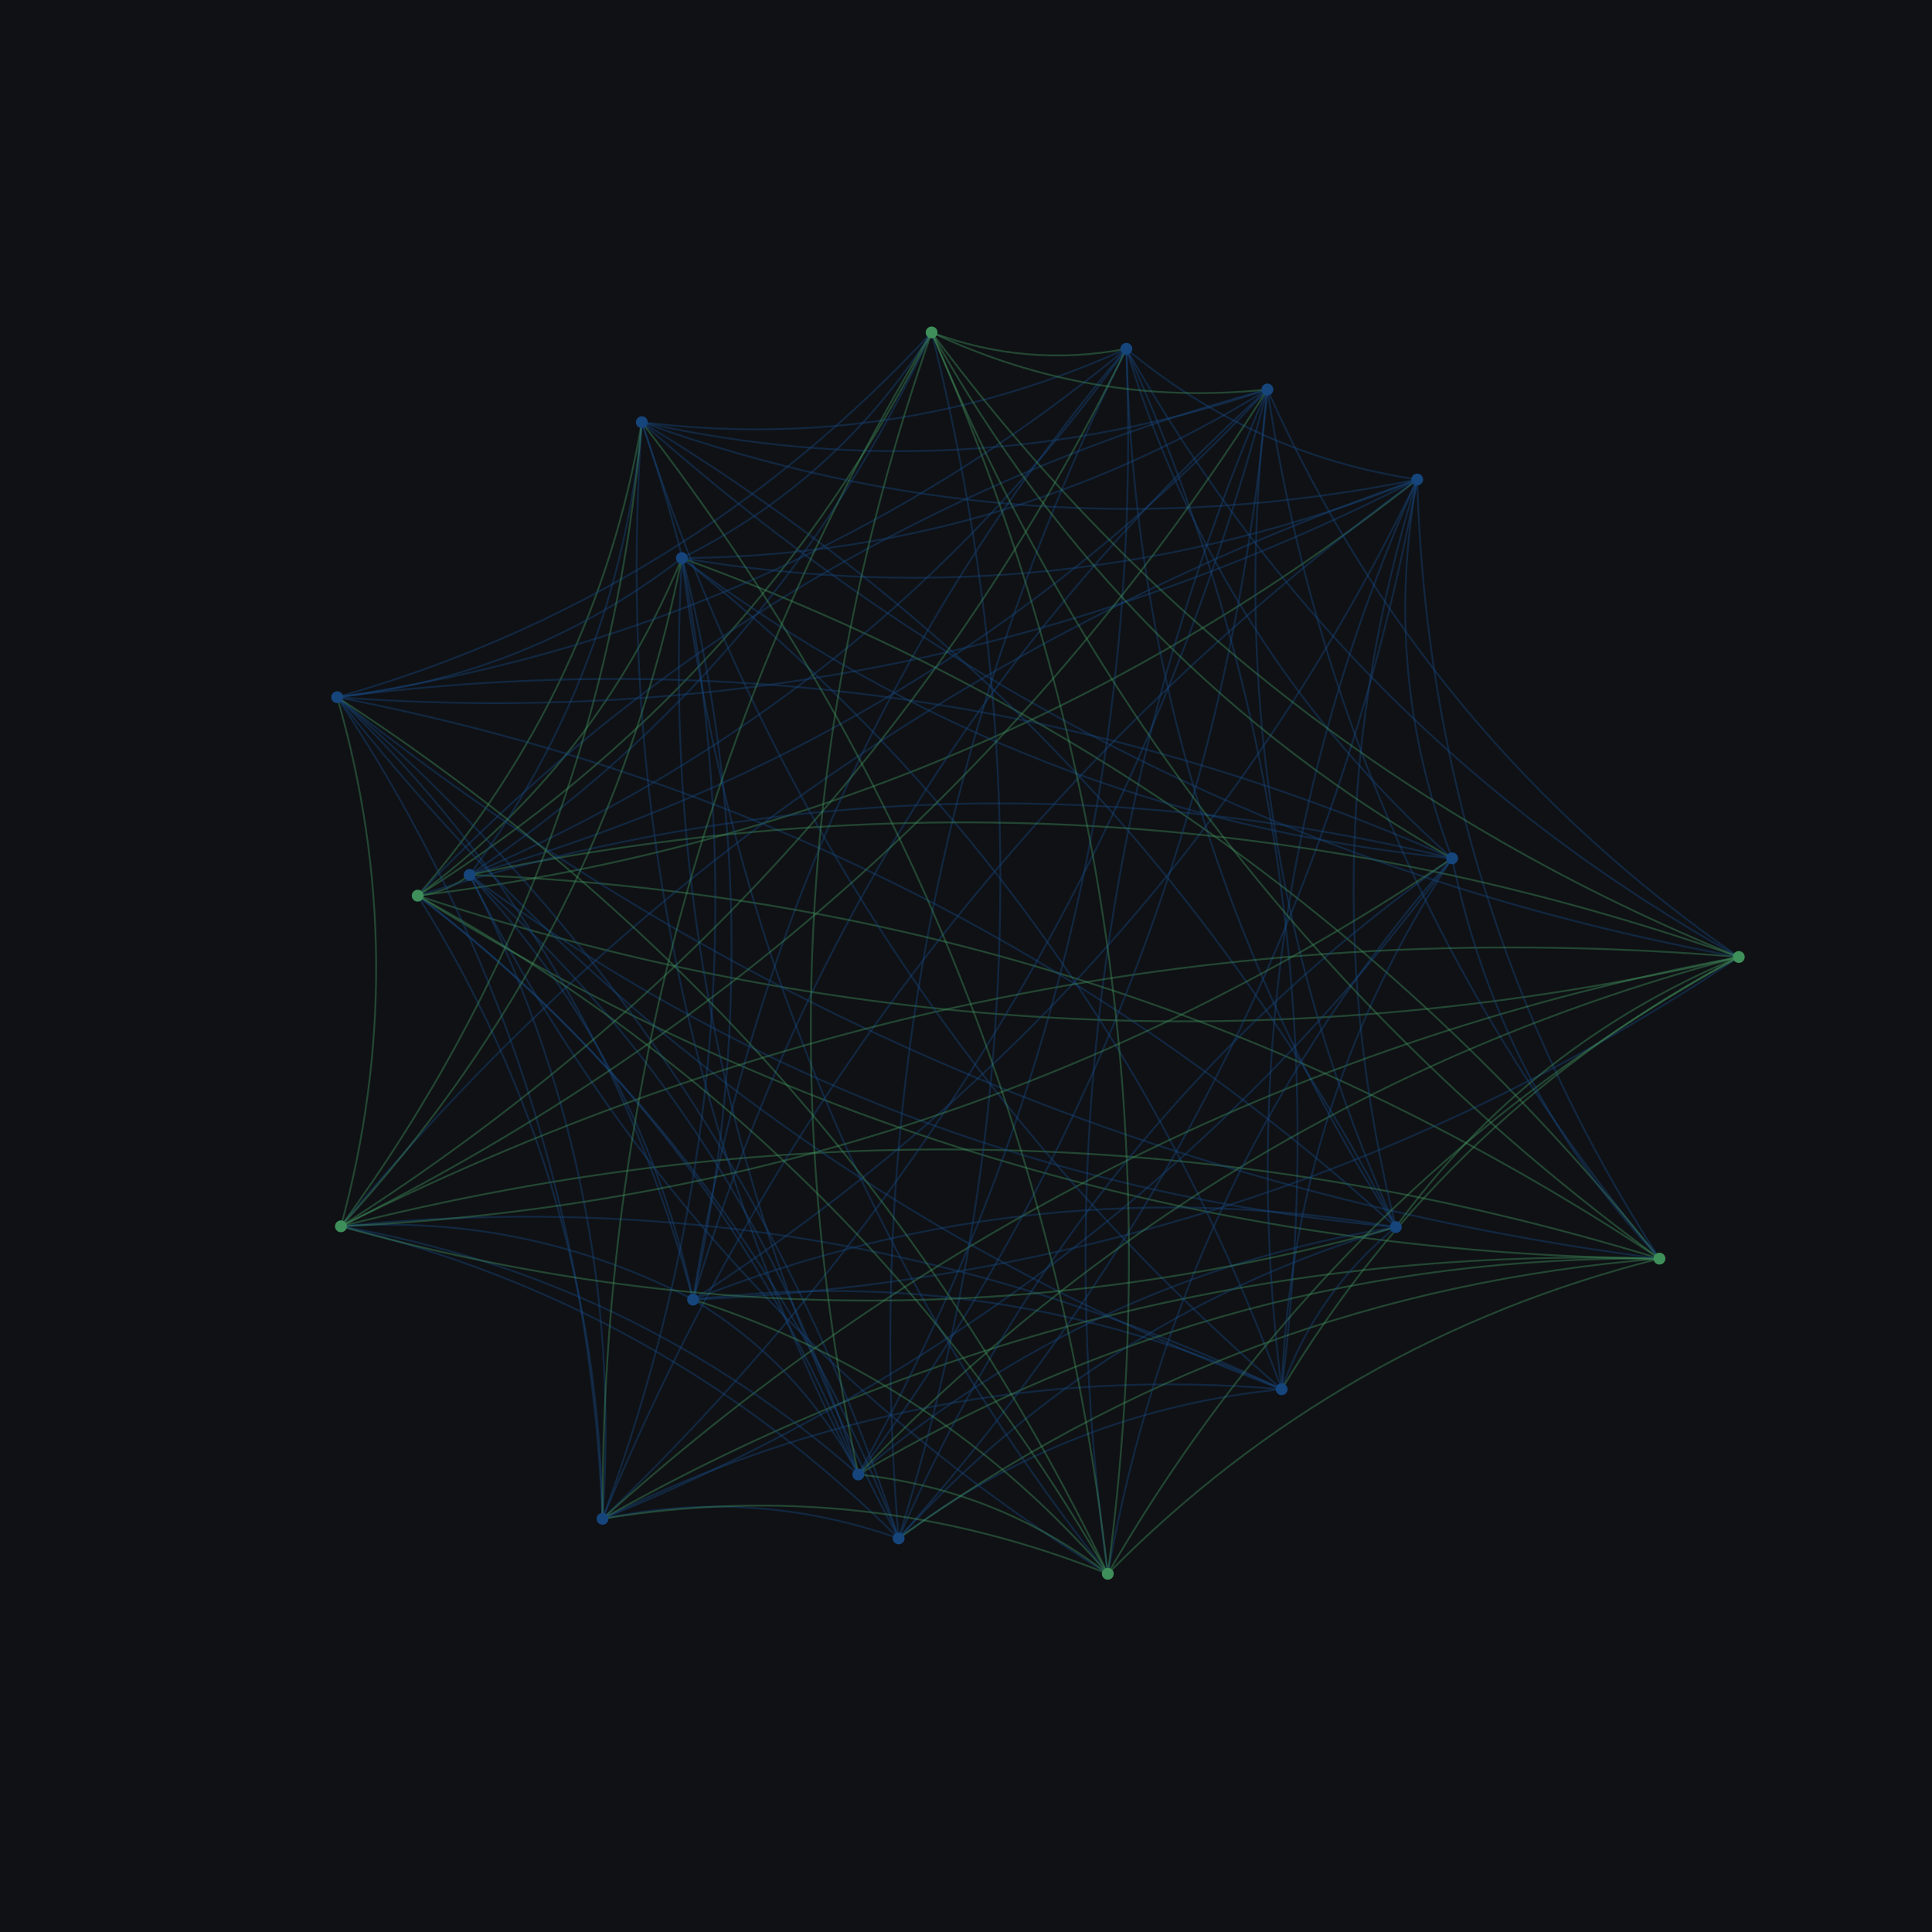
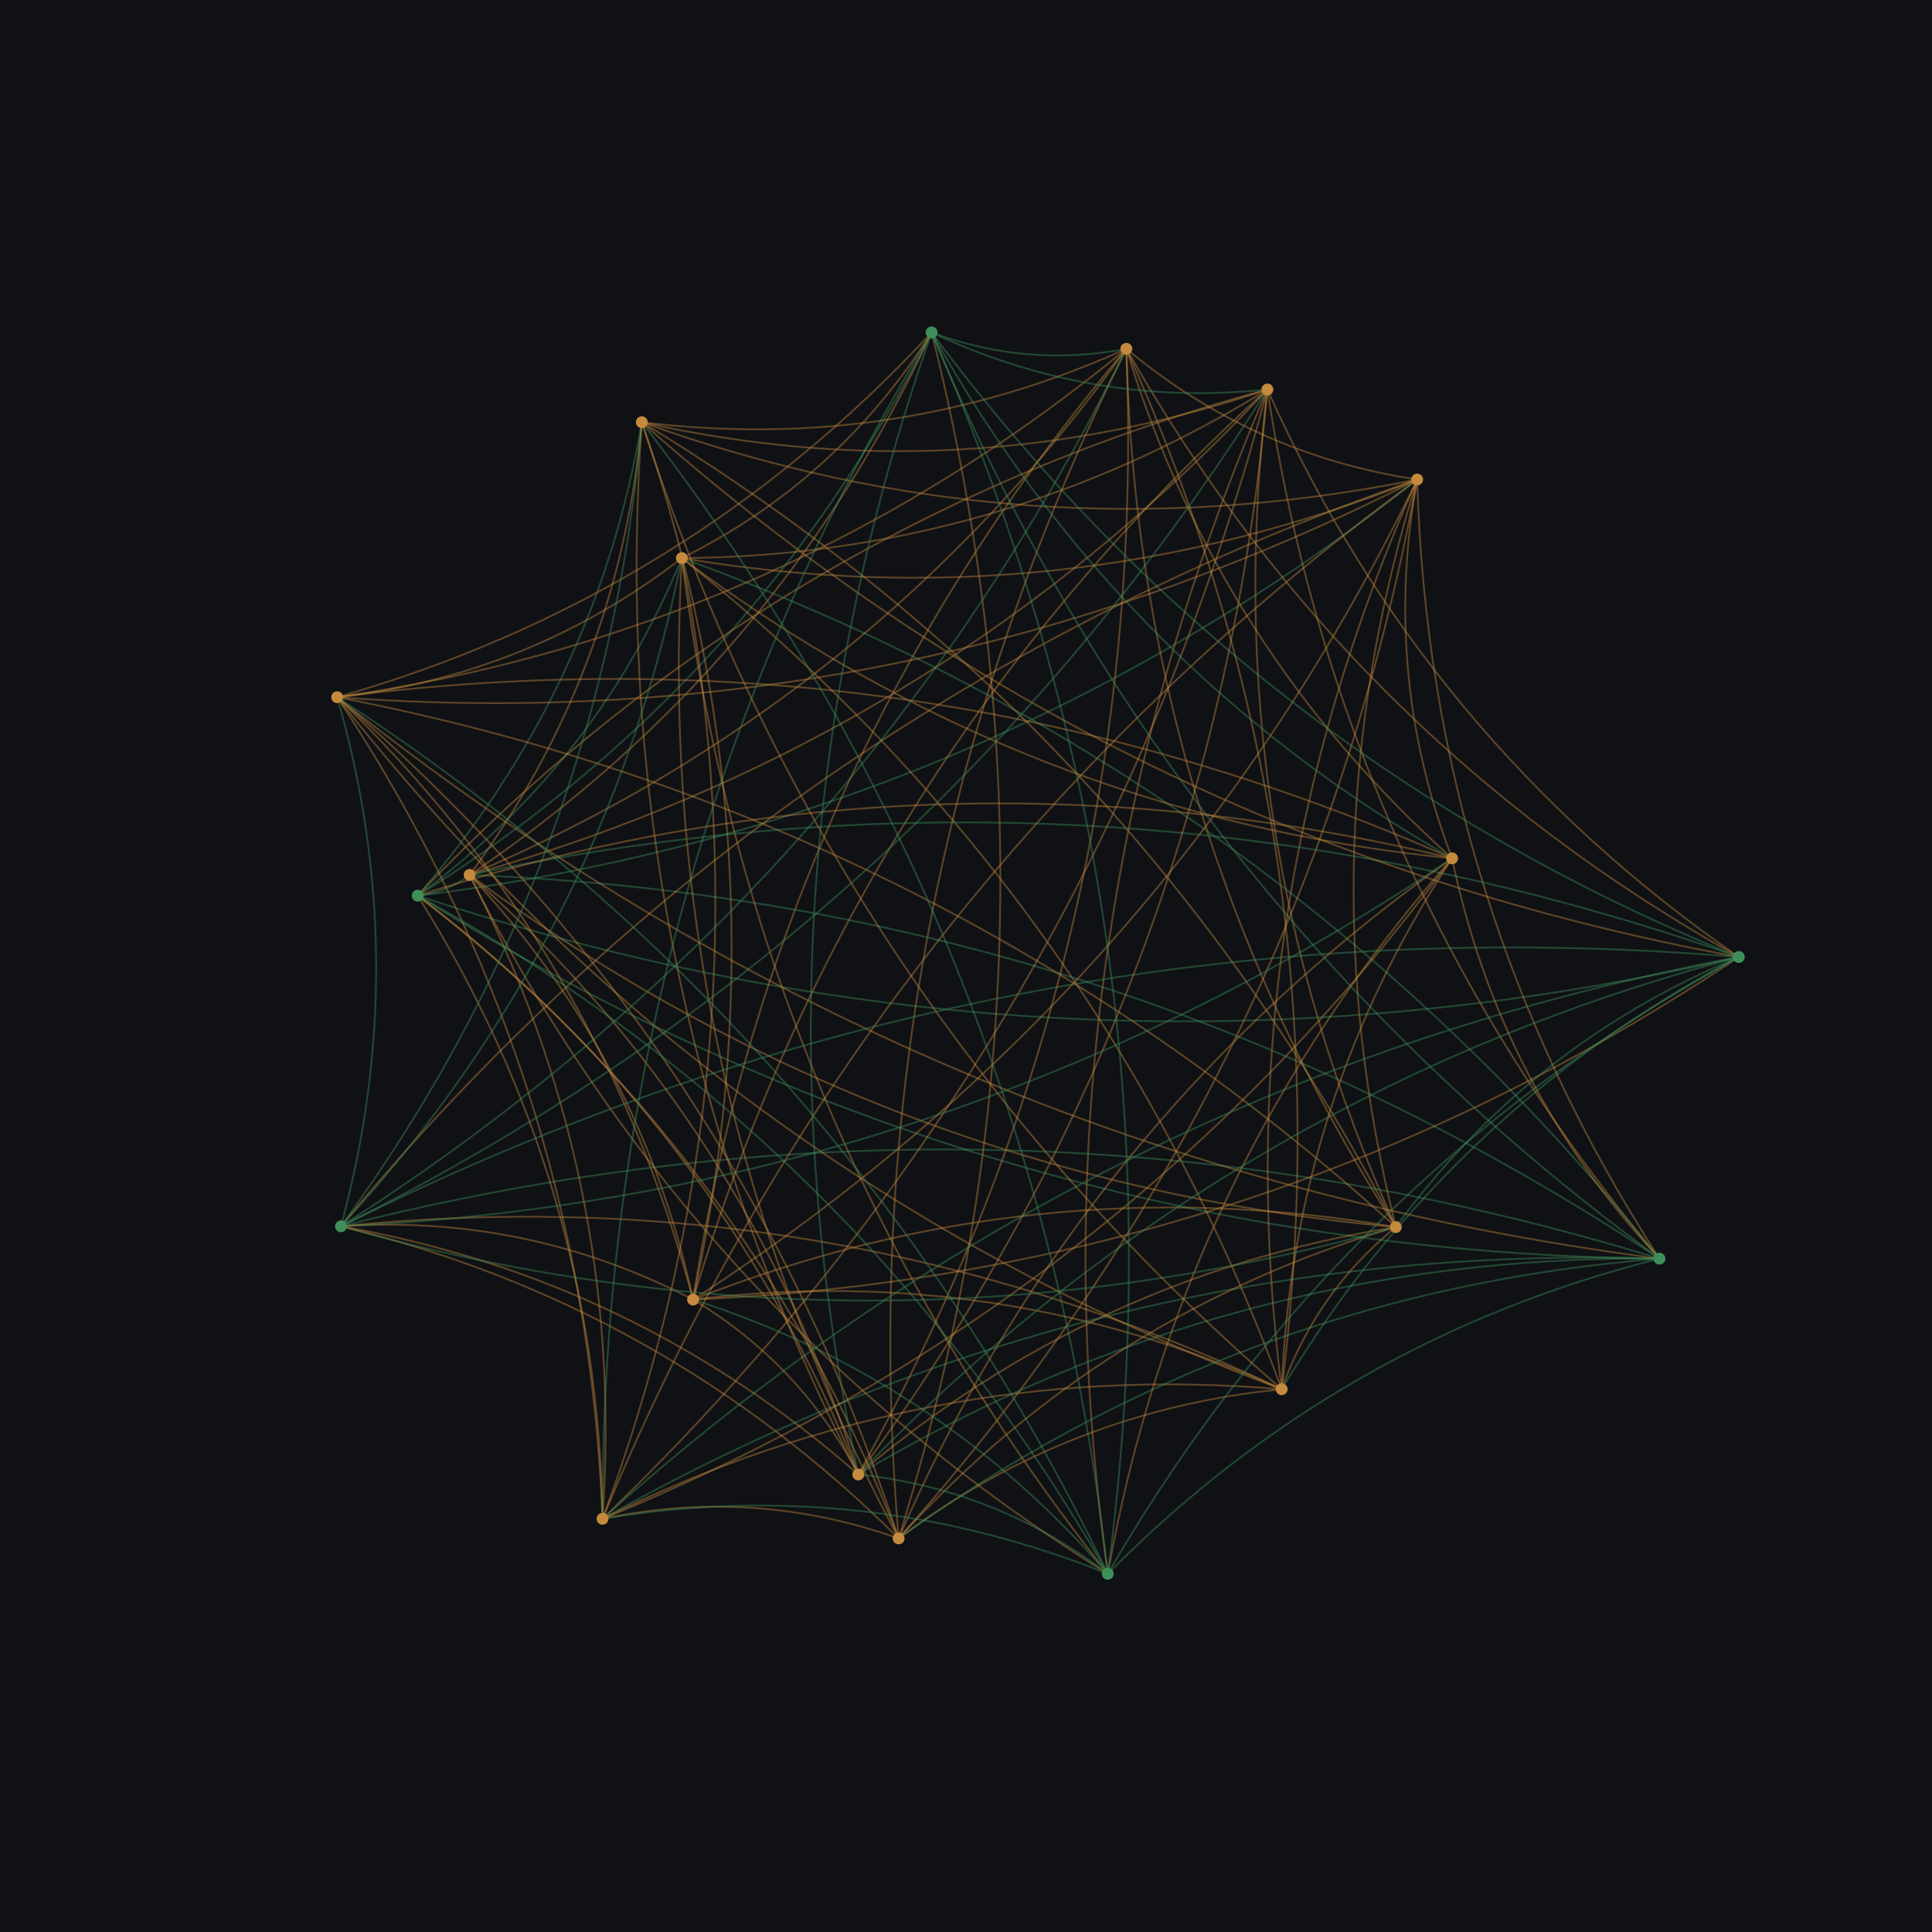
<svg xmlns="http://www.w3.org/2000/svg" width="1500" height="1500" viewBox="0 0 1500 1500">
  <rect width="1500" height="1500" fill="#0f1115" />
  <path d="M324.3 695.4Q766.9 971.3 1288.4 977.2" fill="none" stroke="#3f8f5a" stroke-width="1.4" opacity="0.42" />
  <path d="M324.3 695.4Q757.5 642.5 1100.3 372.3" fill="none" stroke="#3f8f5a" stroke-width="1.4" opacity="0.42" />
  <path d="M324.3 695.4Q463.5 593.1 529.4 433.3" fill="none" stroke="#3f8f5a" stroke-width="1.4" opacity="0.42" />
  <path d="M324.3 695.4Q346.7 693.0 364.6 679.3" fill="none" stroke="#3f8f5a" stroke-width="1.4" opacity="0.42" />
  <path d="M324.3 695.4Q830.5 862.8 1350.0 743.0" fill="none" stroke="#3f8f5a" stroke-width="1.4" opacity="0.42" />
  <path d="M324.3 695.4Q462.7 536.0 498.3 327.8" fill="none" stroke="#3f8f5a" stroke-width="1.4" opacity="0.42" />
  <path d="M324.3 695.4Q585.0 532.6 723.3 258.1" fill="none" stroke="#3f8f5a" stroke-width="1.4" opacity="0.42" />
-   <path d="M984.0 302.4Q599.1 406.5 324.3 695.4" fill="none" stroke="#16457c" stroke-width="1.4" opacity="0.42" />
-   <path d="M984.0 302.4Q1041.8 682.4 1288.4 977.2" fill="none" stroke="#16457c" stroke-width="1.4" opacity="0.42" />
-   <path d="M984.0 302.4Q942.8 641.5 1083.7 952.7" fill="none" stroke="#16457c" stroke-width="1.4" opacity="0.42" />
-   <path d="M984.0 302.4Q662.1 593.3 538.1 1009.0" fill="none" stroke="#16457c" stroke-width="1.4" opacity="0.42" />
-   <path d="M984.0 302.4Q1105.3 573.9 1350.0 743.0" fill="none" stroke="#16457c" stroke-width="1.4" opacity="0.42" />
-   <path d="M984.0 302.4Q793.4 744.8 860.1 1221.9" fill="none" stroke="#16457c" stroke-width="1.4" opacity="0.42" />
-   <path d="M995.1 1078.6Q1047.9 657.8 874.5 270.8" fill="none" stroke="#16457c" stroke-width="1.4" opacity="0.42" />
-   <path d="M995.1 1078.6Q717.4 1055.0 467.8 1179.2" fill="none" stroke="#16457c" stroke-width="1.4" opacity="0.42" />
-   <path d="M995.1 1078.6Q776.4 979.8 538.1 1009.0" fill="none" stroke="#16457c" stroke-width="1.4" opacity="0.42" />
-   <path d="M995.1 1078.6Q852.6 690.8 529.4 433.3" fill="none" stroke="#16457c" stroke-width="1.4" opacity="0.42" />
-   <path d="M995.1 1078.6Q830.2 1094.9 697.7 1194.4" fill="none" stroke="#16457c" stroke-width="1.4" opacity="0.42" />
-   <path d="M995.1 1078.6Q647.6 913.1 264.7 952.1" fill="none" stroke="#16457c" stroke-width="1.4" opacity="0.42" />
-   <path d="M874.5 270.8Q973.2 353.2 1100.3 372.3" fill="none" stroke="#16457c" stroke-width="1.4" opacity="0.42" />
-   <path d="M874.5 270.8Q883.6 641.0 1083.7 952.7" fill="none" stroke="#16457c" stroke-width="1.4" opacity="0.42" />
-   <path d="M874.5 270.8Q603.0 592.8 538.1 1009.0" fill="none" stroke="#16457c" stroke-width="1.4" opacity="0.42" />
-   <path d="M874.5 270.8Q656.8 707.9 697.7 1194.4" fill="none" stroke="#16457c" stroke-width="1.4" opacity="0.42" />
-   <path d="M874.5 270.8Q1046.2 573.5 1350.0 743.0" fill="none" stroke="#16457c" stroke-width="1.4" opacity="0.42" />
-   <path d="M874.5 270.8Q945.6 504.0 1127.4 666.4" fill="none" stroke="#16457c" stroke-width="1.4" opacity="0.42" />
+   <path d="M984.0 302.4Q599.1 406.5 324.3 695.4" fill="none" stroke="#c58a3d" stroke-width="1.4" opacity="0.42" />
+   <path d="M984.0 302.4Q1041.8 682.4 1288.4 977.2" fill="none" stroke="#c58a3d" stroke-width="1.4" opacity="0.42" />
+   <path d="M984.0 302.4Q942.8 641.5 1083.7 952.7" fill="none" stroke="#c58a3d" stroke-width="1.4" opacity="0.42" />
+   <path d="M984.0 302.4Q662.1 593.3 538.1 1009.0" fill="none" stroke="#c58a3d" stroke-width="1.4" opacity="0.42" />
+   <path d="M984.0 302.4Q1105.3 573.9 1350.0 743.0" fill="none" stroke="#c58a3d" stroke-width="1.4" opacity="0.42" />
+   <path d="M984.0 302.4Q793.4 744.8 860.1 1221.9" fill="none" stroke="#c58a3d" stroke-width="1.4" opacity="0.42" />
+   <path d="M995.1 1078.6Q1047.9 657.8 874.5 270.8" fill="none" stroke="#c58a3d" stroke-width="1.4" opacity="0.42" />
+   <path d="M995.1 1078.6Q717.4 1055.0 467.8 1179.2" fill="none" stroke="#c58a3d" stroke-width="1.4" opacity="0.42" />
+   <path d="M995.1 1078.6Q776.4 979.8 538.1 1009.0" fill="none" stroke="#c58a3d" stroke-width="1.4" opacity="0.42" />
+   <path d="M995.1 1078.6Q852.6 690.8 529.4 433.3" fill="none" stroke="#c58a3d" stroke-width="1.4" opacity="0.42" />
+   <path d="M995.1 1078.6Q830.2 1094.9 697.7 1194.4" fill="none" stroke="#c58a3d" stroke-width="1.4" opacity="0.42" />
+   <path d="M995.1 1078.6Q647.6 913.1 264.7 952.1" fill="none" stroke="#c58a3d" stroke-width="1.4" opacity="0.42" />
+   <path d="M874.5 270.8Q973.2 353.2 1100.3 372.3" fill="none" stroke="#c58a3d" stroke-width="1.4" opacity="0.42" />
+   <path d="M874.5 270.8Q883.6 641.0 1083.7 952.7" fill="none" stroke="#c58a3d" stroke-width="1.4" opacity="0.42" />
+   <path d="M874.5 270.8Q603.0 592.8 538.1 1009.0" fill="none" stroke="#c58a3d" stroke-width="1.4" opacity="0.42" />
+   <path d="M874.5 270.8Q656.8 707.9 697.7 1194.4" fill="none" stroke="#c58a3d" stroke-width="1.4" opacity="0.42" />
+   <path d="M874.5 270.8Q1046.2 573.5 1350.0 743.0" fill="none" stroke="#c58a3d" stroke-width="1.4" opacity="0.42" />
+   <path d="M874.5 270.8Q945.6 504.0 1127.4 666.4" fill="none" stroke="#c58a3d" stroke-width="1.4" opacity="0.42" />
  <path d="M1288.4 977.2Q849.9 963.3 467.8 1179.2" fill="none" stroke="#3f8f5a" stroke-width="1.4" opacity="0.42" />
  <path d="M1288.4 977.2Q985.1 599.0 529.4 433.3" fill="none" stroke="#3f8f5a" stroke-width="1.4" opacity="0.42" />
  <path d="M1288.4 977.2Q868.2 698.9 364.6 679.3" fill="none" stroke="#3f8f5a" stroke-width="1.4" opacity="0.42" />
  <path d="M1288.4 977.2Q962.7 1003.1 697.7 1194.4" fill="none" stroke="#3f8f5a" stroke-width="1.4" opacity="0.42" />
  <path d="M1288.4 977.2Q954.0 973.9 666.4 1144.8" fill="none" stroke="#3f8f5a" stroke-width="1.4" opacity="0.42" />
  <path d="M1288.4 977.2Q1040.0 1039.6 860.1 1221.9" fill="none" stroke="#3f8f5a" stroke-width="1.4" opacity="0.42" />
  <path d="M1288.4 977.2Q780.1 821.3 264.7 952.1" fill="none" stroke="#3f8f5a" stroke-width="1.4" opacity="0.42" />
-   <path d="M467.8 1179.2Q463.8 917.2 324.3 695.4" fill="none" stroke="#16457c" stroke-width="1.4" opacity="0.42" />
-   <path d="M467.8 1179.2Q848.7 813.1 984.0 302.4" fill="none" stroke="#16457c" stroke-width="1.4" opacity="0.42" />
-   <path d="M467.8 1179.2Q454.1 831.4 261.8 541.3" fill="none" stroke="#16457c" stroke-width="1.4" opacity="0.42" />
-   <path d="M467.8 1179.2Q603.1 814.9 529.4 433.3" fill="none" stroke="#16457c" stroke-width="1.4" opacity="0.42" />
-   <path d="M467.8 1179.2Q486.2 914.8 364.6 679.3" fill="none" stroke="#16457c" stroke-width="1.4" opacity="0.42" />
-   <path d="M467.8 1179.2Q869.4 1015.1 1127.4 666.4" fill="none" stroke="#16457c" stroke-width="1.4" opacity="0.42" />
-   <path d="M1100.3 372.3Q948.8 710.7 995.1 1078.6" fill="none" stroke="#16457c" stroke-width="1.4" opacity="0.42" />
-   <path d="M1100.3 372.3Q1109.7 701.1 1288.4 977.2" fill="none" stroke="#16457c" stroke-width="1.4" opacity="0.42" />
-   <path d="M1100.3 372.3Q671.1 687.2 467.8 1179.2" fill="none" stroke="#16457c" stroke-width="1.4" opacity="0.42" />
-   <path d="M1100.3 372.3Q1010.7 660.2 1083.7 952.7" fill="none" stroke="#16457c" stroke-width="1.4" opacity="0.42" />
-   <path d="M1100.3 372.3Q1072.7 523.2 1127.4 666.4" fill="none" stroke="#16457c" stroke-width="1.4" opacity="0.42" />
-   <path d="M1100.3 372.3Q601.3 545.2 264.7 952.1" fill="none" stroke="#16457c" stroke-width="1.4" opacity="0.42" />
-   <path d="M1083.7 952.7Q1021.8 1003.2 995.1 1078.6" fill="none" stroke="#16457c" stroke-width="1.4" opacity="0.42" />
-   <path d="M1083.7 952.7Q803.0 904.5 538.1 1009.0" fill="none" stroke="#16457c" stroke-width="1.4" opacity="0.42" />
-   <path d="M1083.7 952.7Q730.3 631.9 261.8 541.3" fill="none" stroke="#16457c" stroke-width="1.4" opacity="0.42" />
-   <path d="M1083.7 952.7Q856.9 1019.5 697.7 1194.4" fill="none" stroke="#16457c" stroke-width="1.4" opacity="0.42" />
-   <path d="M1083.7 952.7Q848.2 990.4 666.4 1144.8" fill="none" stroke="#16457c" stroke-width="1.4" opacity="0.42" />
-   <path d="M1083.7 952.7Q878.5 558.3 498.3 327.8" fill="none" stroke="#16457c" stroke-width="1.4" opacity="0.42" />
-   <path d="M538.1 1009.0Q908.3 769.4 1100.3 372.3" fill="none" stroke="#16457c" stroke-width="1.4" opacity="0.42" />
-   <path d="M538.1 1009.0Q465.4 736.5 261.8 541.3" fill="none" stroke="#16457c" stroke-width="1.4" opacity="0.42" />
-   <path d="M538.1 1009.0Q497.5 819.9 364.6 679.3" fill="none" stroke="#16457c" stroke-width="1.4" opacity="0.42" />
-   <path d="M538.1 1009.0Q981.3 989.7 1350.0 743.0" fill="none" stroke="#16457c" stroke-width="1.4" opacity="0.42" />
-   <path d="M538.1 1009.0Q613.6 662.8 498.3 327.8" fill="none" stroke="#16457c" stroke-width="1.4" opacity="0.42" />
-   <path d="M538.1 1009.0Q409.4 942.3 264.7 952.1" fill="none" stroke="#16457c" stroke-width="1.4" opacity="0.42" />
-   <path d="M261.8 541.3Q553.2 912.6 995.1 1078.6" fill="none" stroke="#16457c" stroke-width="1.4" opacity="0.42" />
-   <path d="M261.8 541.3Q606.0 491.8 874.5 270.8" fill="none" stroke="#16457c" stroke-width="1.4" opacity="0.42" />
-   <path d="M261.8 541.3Q714.1 903.0 1288.4 977.2" fill="none" stroke="#16457c" stroke-width="1.4" opacity="0.42" />
-   <path d="M261.8 541.3Q704.7 574.2 1100.3 372.3" fill="none" stroke="#16457c" stroke-width="1.4" opacity="0.42" />
-   <path d="M261.8 541.3Q410.7 524.8 529.4 433.3" fill="none" stroke="#16457c" stroke-width="1.4" opacity="0.42" />
-   <path d="M261.8 541.3Q532.2 464.3 723.3 258.1" fill="none" stroke="#16457c" stroke-width="1.4" opacity="0.42" />
-   <path d="M529.4 433.3Q775.1 431.5 984.0 302.4" fill="none" stroke="#16457c" stroke-width="1.4" opacity="0.42" />
-   <path d="M529.4 433.3Q823.4 482.7 1100.3 372.3" fill="none" stroke="#16457c" stroke-width="1.4" opacity="0.42" />
-   <path d="M529.4 433.3Q507.0 837.4 697.7 1194.4" fill="none" stroke="#16457c" stroke-width="1.4" opacity="0.42" />
-   <path d="M529.4 433.3Q795.8 633.6 1127.4 666.4" fill="none" stroke="#16457c" stroke-width="1.4" opacity="0.42" />
-   <path d="M529.4 433.3Q650.9 372.8 723.3 258.1" fill="none" stroke="#16457c" stroke-width="1.4" opacity="0.42" />
-   <path d="M529.4 433.3Q584.4 873.9 860.1 1221.9" fill="none" stroke="#16457c" stroke-width="1.4" opacity="0.42" />
-   <path d="M364.6 679.3Q727.1 577.6 984.0 302.4" fill="none" stroke="#16457c" stroke-width="1.4" opacity="0.42" />
-   <path d="M364.6 679.3Q676.7 546.4 874.5 270.8" fill="none" stroke="#16457c" stroke-width="1.4" opacity="0.42" />
-   <path d="M364.6 679.3Q685.8 916.7 1083.7 952.7" fill="none" stroke="#16457c" stroke-width="1.4" opacity="0.42" />
-   <path d="M364.6 679.3Q480.6 522.3 498.3 327.8" fill="none" stroke="#16457c" stroke-width="1.4" opacity="0.42" />
-   <path d="M364.6 679.3Q602.9 518.9 723.3 258.1" fill="none" stroke="#16457c" stroke-width="1.4" opacity="0.42" />
-   <path d="M364.6 679.3Q536.4 1020.0 860.1 1221.9" fill="none" stroke="#16457c" stroke-width="1.4" opacity="0.42" />
-   <path d="M697.7 1194.4Q580.9 892.6 324.3 695.4" fill="none" stroke="#16457c" stroke-width="1.4" opacity="0.42" />
-   <path d="M697.7 1194.4Q584.9 1154.6 467.8 1179.2" fill="none" stroke="#16457c" stroke-width="1.4" opacity="0.42" />
-   <path d="M697.7 1194.4Q1014.1 839.7 1100.3 372.3" fill="none" stroke="#16457c" stroke-width="1.4" opacity="0.42" />
-   <path d="M697.7 1194.4Q571.2 806.8 261.8 541.3" fill="none" stroke="#16457c" stroke-width="1.4" opacity="0.42" />
-   <path d="M697.7 1194.4Q841.6 729.8 723.3 258.1" fill="none" stroke="#16457c" stroke-width="1.4" opacity="0.42" />
-   <path d="M697.7 1194.4Q515.1 1012.6 264.7 952.1" fill="none" stroke="#16457c" stroke-width="1.4" opacity="0.42" />
+   <path d="M467.8 1179.2Q463.8 917.2 324.3 695.4" fill="none" stroke="#c58a3d" stroke-width="1.4" opacity="0.42" />
+   <path d="M467.8 1179.2Q848.7 813.1 984.0 302.4" fill="none" stroke="#c58a3d" stroke-width="1.4" opacity="0.42" />
+   <path d="M467.8 1179.2Q454.1 831.4 261.8 541.3" fill="none" stroke="#c58a3d" stroke-width="1.4" opacity="0.42" />
+   <path d="M467.8 1179.2Q603.1 814.9 529.4 433.3" fill="none" stroke="#c58a3d" stroke-width="1.4" opacity="0.42" />
+   <path d="M467.8 1179.2Q486.2 914.8 364.6 679.3" fill="none" stroke="#c58a3d" stroke-width="1.4" opacity="0.42" />
+   <path d="M467.8 1179.2Q869.4 1015.1 1127.4 666.4" fill="none" stroke="#c58a3d" stroke-width="1.4" opacity="0.42" />
+   <path d="M1100.3 372.3Q948.8 710.7 995.1 1078.6" fill="none" stroke="#c58a3d" stroke-width="1.4" opacity="0.42" />
+   <path d="M1100.3 372.3Q1109.7 701.1 1288.4 977.2" fill="none" stroke="#c58a3d" stroke-width="1.4" opacity="0.42" />
+   <path d="M1100.3 372.3Q671.1 687.2 467.8 1179.2" fill="none" stroke="#c58a3d" stroke-width="1.4" opacity="0.42" />
+   <path d="M1100.3 372.3Q1010.7 660.2 1083.7 952.7" fill="none" stroke="#c58a3d" stroke-width="1.4" opacity="0.42" />
+   <path d="M1100.3 372.3Q1072.7 523.2 1127.4 666.4" fill="none" stroke="#c58a3d" stroke-width="1.4" opacity="0.42" />
+   <path d="M1100.3 372.3Q601.3 545.2 264.7 952.1" fill="none" stroke="#c58a3d" stroke-width="1.4" opacity="0.42" />
+   <path d="M1083.7 952.7Q1021.8 1003.2 995.1 1078.6" fill="none" stroke="#c58a3d" stroke-width="1.4" opacity="0.42" />
+   <path d="M1083.7 952.7Q803.0 904.5 538.1 1009.0" fill="none" stroke="#c58a3d" stroke-width="1.4" opacity="0.42" />
+   <path d="M1083.7 952.7Q730.3 631.9 261.8 541.3" fill="none" stroke="#c58a3d" stroke-width="1.4" opacity="0.42" />
+   <path d="M1083.7 952.7Q856.9 1019.5 697.7 1194.4" fill="none" stroke="#c58a3d" stroke-width="1.4" opacity="0.42" />
+   <path d="M1083.7 952.7Q848.2 990.4 666.4 1144.8" fill="none" stroke="#c58a3d" stroke-width="1.4" opacity="0.42" />
+   <path d="M1083.7 952.7Q878.5 558.3 498.3 327.8" fill="none" stroke="#c58a3d" stroke-width="1.4" opacity="0.42" />
+   <path d="M538.1 1009.0Q908.3 769.4 1100.3 372.3" fill="none" stroke="#c58a3d" stroke-width="1.4" opacity="0.42" />
+   <path d="M538.1 1009.0Q465.4 736.5 261.8 541.3" fill="none" stroke="#c58a3d" stroke-width="1.4" opacity="0.42" />
+   <path d="M538.1 1009.0Q497.5 819.9 364.6 679.3" fill="none" stroke="#c58a3d" stroke-width="1.4" opacity="0.42" />
+   <path d="M538.1 1009.0Q981.3 989.7 1350.0 743.0" fill="none" stroke="#c58a3d" stroke-width="1.4" opacity="0.42" />
+   <path d="M538.1 1009.0Q613.6 662.8 498.3 327.8" fill="none" stroke="#c58a3d" stroke-width="1.4" opacity="0.42" />
+   <path d="M538.1 1009.0Q409.4 942.3 264.7 952.1" fill="none" stroke="#c58a3d" stroke-width="1.4" opacity="0.42" />
+   <path d="M261.8 541.3Q553.2 912.6 995.1 1078.6" fill="none" stroke="#c58a3d" stroke-width="1.4" opacity="0.42" />
+   <path d="M261.8 541.3Q606.0 491.8 874.5 270.8" fill="none" stroke="#c58a3d" stroke-width="1.4" opacity="0.42" />
+   <path d="M261.8 541.3Q714.1 903.0 1288.4 977.2" fill="none" stroke="#c58a3d" stroke-width="1.4" opacity="0.42" />
+   <path d="M261.8 541.3Q704.7 574.2 1100.3 372.3" fill="none" stroke="#c58a3d" stroke-width="1.4" opacity="0.42" />
+   <path d="M261.8 541.3Q410.7 524.8 529.4 433.3" fill="none" stroke="#c58a3d" stroke-width="1.4" opacity="0.42" />
+   <path d="M261.8 541.3Q532.2 464.3 723.3 258.1" fill="none" stroke="#c58a3d" stroke-width="1.4" opacity="0.42" />
+   <path d="M529.4 433.3Q775.1 431.5 984.0 302.4" fill="none" stroke="#c58a3d" stroke-width="1.4" opacity="0.42" />
+   <path d="M529.4 433.3Q823.4 482.7 1100.3 372.3" fill="none" stroke="#c58a3d" stroke-width="1.4" opacity="0.42" />
+   <path d="M529.4 433.3Q507.0 837.4 697.7 1194.4" fill="none" stroke="#c58a3d" stroke-width="1.4" opacity="0.42" />
+   <path d="M529.4 433.3Q795.8 633.6 1127.4 666.4" fill="none" stroke="#c58a3d" stroke-width="1.4" opacity="0.42" />
+   <path d="M529.4 433.3Q650.9 372.8 723.3 258.1" fill="none" stroke="#c58a3d" stroke-width="1.4" opacity="0.42" />
+   <path d="M529.4 433.3Q584.4 873.9 860.1 1221.9" fill="none" stroke="#c58a3d" stroke-width="1.4" opacity="0.42" />
+   <path d="M364.6 679.3Q727.1 577.6 984.0 302.4" fill="none" stroke="#c58a3d" stroke-width="1.4" opacity="0.42" />
+   <path d="M364.6 679.3Q676.7 546.4 874.5 270.8" fill="none" stroke="#c58a3d" stroke-width="1.4" opacity="0.42" />
+   <path d="M364.6 679.3Q685.8 916.7 1083.7 952.7" fill="none" stroke="#c58a3d" stroke-width="1.4" opacity="0.42" />
+   <path d="M364.6 679.3Q480.6 522.3 498.3 327.8" fill="none" stroke="#c58a3d" stroke-width="1.4" opacity="0.42" />
+   <path d="M364.6 679.3Q602.9 518.9 723.3 258.1" fill="none" stroke="#c58a3d" stroke-width="1.4" opacity="0.42" />
+   <path d="M364.6 679.3Q536.4 1020.0 860.1 1221.9" fill="none" stroke="#c58a3d" stroke-width="1.4" opacity="0.42" />
+   <path d="M697.7 1194.4Q580.9 892.6 324.3 695.4" fill="none" stroke="#c58a3d" stroke-width="1.4" opacity="0.42" />
+   <path d="M697.7 1194.4Q584.9 1154.6 467.8 1179.2" fill="none" stroke="#c58a3d" stroke-width="1.4" opacity="0.42" />
+   <path d="M697.7 1194.4Q1014.1 839.7 1100.3 372.3" fill="none" stroke="#c58a3d" stroke-width="1.4" opacity="0.42" />
+   <path d="M697.7 1194.4Q571.2 806.8 261.8 541.3" fill="none" stroke="#c58a3d" stroke-width="1.4" opacity="0.42" />
+   <path d="M697.7 1194.4Q841.6 729.8 723.3 258.1" fill="none" stroke="#c58a3d" stroke-width="1.4" opacity="0.42" />
+   <path d="M697.7 1194.4Q515.1 1012.6 264.7 952.1" fill="none" stroke="#c58a3d" stroke-width="1.4" opacity="0.42" />
  <path d="M1350.0 743.0Q1125.6 861.1 995.1 1078.6" fill="none" stroke="#3f8f5a" stroke-width="1.4" opacity="0.42" />
  <path d="M1350.0 743.0Q847.8 837.6 467.8 1179.2" fill="none" stroke="#3f8f5a" stroke-width="1.4" opacity="0.42" />
  <path d="M1350.0 743.0Q1187.5 810.6 1083.7 952.7" fill="none" stroke="#3f8f5a" stroke-width="1.4" opacity="0.42" />
  <path d="M1350.0 743.0Q866.2 573.2 364.6 679.3" fill="none" stroke="#3f8f5a" stroke-width="1.4" opacity="0.42" />
  <path d="M1350.0 743.0Q952.0 848.2 666.4 1144.8" fill="none" stroke="#3f8f5a" stroke-width="1.4" opacity="0.42" />
  <path d="M1350.0 743.0Q1038.0 913.8 860.1 1221.9" fill="none" stroke="#3f8f5a" stroke-width="1.4" opacity="0.42" />
  <path d="M1350.0 743.0Q778.1 695.6 264.7 952.1" fill="none" stroke="#3f8f5a" stroke-width="1.4" opacity="0.42" />
-   <path d="M666.4 1144.8Q558.3 872.2 324.3 695.4" fill="none" stroke="#16457c" stroke-width="1.4" opacity="0.42" />
-   <path d="M666.4 1144.8Q943.2 768.1 984.0 302.4" fill="none" stroke="#16457c" stroke-width="1.4" opacity="0.42" />
-   <path d="M666.4 1144.8Q892.8 736.9 874.5 270.8" fill="none" stroke="#16457c" stroke-width="1.4" opacity="0.42" />
-   <path d="M666.4 1144.8Q621.3 1058.9 538.1 1009.0" fill="none" stroke="#16457c" stroke-width="1.4" opacity="0.42" />
-   <path d="M666.4 1144.8Q580.7 869.8 364.6 679.3" fill="none" stroke="#16457c" stroke-width="1.4" opacity="0.42" />
-   <path d="M666.4 1144.8Q492.6 992.2 264.7 952.1" fill="none" stroke="#16457c" stroke-width="1.4" opacity="0.42" />
-   <path d="M1127.4 666.4Q721.8 568.5 324.3 695.4" fill="none" stroke="#16457c" stroke-width="1.4" opacity="0.42" />
-   <path d="M1127.4 666.4Q1003.6 854.0 995.1 1078.6" fill="none" stroke="#16457c" stroke-width="1.4" opacity="0.42" />
-   <path d="M1127.4 666.4Q1164.4 844.4 1288.4 977.2" fill="none" stroke="#16457c" stroke-width="1.4" opacity="0.42" />
-   <path d="M1127.4 666.4Q712.1 482.7 261.8 541.3" fill="none" stroke="#16457c" stroke-width="1.4" opacity="0.42" />
-   <path d="M1127.4 666.4Q838.6 870.3 697.7 1194.4" fill="none" stroke="#16457c" stroke-width="1.4" opacity="0.42" />
-   <path d="M1127.4 666.4Q916.0 906.7 860.1 1221.9" fill="none" stroke="#16457c" stroke-width="1.4" opacity="0.42" />
-   <path d="M498.3 327.8Q744.7 383.1 984.0 302.4" fill="none" stroke="#16457c" stroke-width="1.4" opacity="0.42" />
-   <path d="M498.3 327.8Q641.6 772.8 995.1 1078.6" fill="none" stroke="#16457c" stroke-width="1.4" opacity="0.42" />
-   <path d="M498.3 327.8Q694.4 352.0 874.5 270.8" fill="none" stroke="#16457c" stroke-width="1.4" opacity="0.42" />
-   <path d="M498.3 327.8Q793.0 434.3 1100.3 372.3" fill="none" stroke="#16457c" stroke-width="1.4" opacity="0.42" />
-   <path d="M498.3 327.8Q866.0 654.6 1350.0 743.0" fill="none" stroke="#16457c" stroke-width="1.4" opacity="0.42" />
-   <path d="M498.3 327.8Q468.0 759.9 666.4 1144.8" fill="none" stroke="#16457c" stroke-width="1.4" opacity="0.42" />
+   <path d="M666.4 1144.8Q558.3 872.2 324.3 695.4" fill="none" stroke="#c58a3d" stroke-width="1.4" opacity="0.42" />
+   <path d="M666.4 1144.8Q943.2 768.1 984.0 302.4" fill="none" stroke="#c58a3d" stroke-width="1.4" opacity="0.42" />
+   <path d="M666.4 1144.8Q892.8 736.9 874.5 270.8" fill="none" stroke="#c58a3d" stroke-width="1.4" opacity="0.42" />
+   <path d="M666.4 1144.8Q621.3 1058.9 538.1 1009.0" fill="none" stroke="#c58a3d" stroke-width="1.4" opacity="0.42" />
+   <path d="M666.4 1144.8Q580.7 869.8 364.6 679.3" fill="none" stroke="#c58a3d" stroke-width="1.4" opacity="0.42" />
+   <path d="M666.4 1144.8Q492.6 992.2 264.7 952.1" fill="none" stroke="#c58a3d" stroke-width="1.4" opacity="0.42" />
+   <path d="M1127.4 666.4Q721.8 568.5 324.3 695.4" fill="none" stroke="#c58a3d" stroke-width="1.4" opacity="0.42" />
+   <path d="M1127.4 666.4Q1003.6 854.0 995.1 1078.6" fill="none" stroke="#c58a3d" stroke-width="1.4" opacity="0.42" />
+   <path d="M1127.4 666.4Q1164.4 844.4 1288.4 977.2" fill="none" stroke="#c58a3d" stroke-width="1.4" opacity="0.42" />
+   <path d="M1127.4 666.4Q712.1 482.7 261.8 541.3" fill="none" stroke="#c58a3d" stroke-width="1.4" opacity="0.42" />
+   <path d="M1127.4 666.4Q838.6 870.3 697.7 1194.4" fill="none" stroke="#c58a3d" stroke-width="1.4" opacity="0.42" />
+   <path d="M1127.4 666.4Q916.0 906.7 860.1 1221.9" fill="none" stroke="#c58a3d" stroke-width="1.4" opacity="0.42" />
+   <path d="M498.3 327.8Q744.7 383.1 984.0 302.4" fill="none" stroke="#c58a3d" stroke-width="1.4" opacity="0.42" />
+   <path d="M498.3 327.8Q641.6 772.8 995.1 1078.6" fill="none" stroke="#c58a3d" stroke-width="1.4" opacity="0.42" />
+   <path d="M498.3 327.8Q694.4 352.0 874.5 270.8" fill="none" stroke="#c58a3d" stroke-width="1.4" opacity="0.42" />
+   <path d="M498.3 327.8Q793.0 434.3 1100.3 372.3" fill="none" stroke="#c58a3d" stroke-width="1.4" opacity="0.42" />
+   <path d="M498.3 327.8Q866.0 654.6 1350.0 743.0" fill="none" stroke="#c58a3d" stroke-width="1.4" opacity="0.42" />
+   <path d="M498.3 327.8Q468.0 759.9 666.4 1144.8" fill="none" stroke="#c58a3d" stroke-width="1.4" opacity="0.42" />
  <path d="M723.3 258.1Q847.4 316.7 984.0 302.4" fill="none" stroke="#3f8f5a" stroke-width="1.4" opacity="0.42" />
  <path d="M723.3 258.1Q797.1 285.6 874.5 270.8" fill="none" stroke="#3f8f5a" stroke-width="1.4" opacity="0.42" />
  <path d="M723.3 258.1Q905.2 696.8 1288.4 977.2" fill="none" stroke="#3f8f5a" stroke-width="1.4" opacity="0.42" />
  <path d="M723.3 258.1Q466.6 682.9 467.8 1179.2" fill="none" stroke="#3f8f5a" stroke-width="1.4" opacity="0.42" />
  <path d="M723.3 258.1Q968.7 588.3 1350.0 743.0" fill="none" stroke="#3f8f5a" stroke-width="1.4" opacity="0.42" />
  <path d="M723.3 258.1Q570.7 693.5 666.4 1144.8" fill="none" stroke="#3f8f5a" stroke-width="1.4" opacity="0.42" />
  <path d="M723.3 258.1Q868.2 518.8 1127.4 666.4" fill="none" stroke="#3f8f5a" stroke-width="1.4" opacity="0.42" />
  <path d="M860.1 1221.9Q665.9 883.6 324.3 695.4" fill="none" stroke="#3f8f5a" stroke-width="1.4" opacity="0.42" />
  <path d="M860.1 1221.9Q670.0 1145.6 467.8 1179.2" fill="none" stroke="#3f8f5a" stroke-width="1.4" opacity="0.42" />
  <path d="M860.1 1221.9Q728.9 1070.3 538.1 1009.0" fill="none" stroke="#3f8f5a" stroke-width="1.4" opacity="0.42" />
  <path d="M860.1 1221.9Q656.2 797.8 261.8 541.3" fill="none" stroke="#3f8f5a" stroke-width="1.4" opacity="0.42" />
  <path d="M860.1 1221.9Q774.1 1156.2 666.4 1144.8" fill="none" stroke="#3f8f5a" stroke-width="1.4" opacity="0.42" />
  <path d="M860.1 1221.9Q804.4 724.2 498.3 327.8" fill="none" stroke="#3f8f5a" stroke-width="1.4" opacity="0.42" />
  <path d="M860.1 1221.9Q926.6 720.8 723.3 258.1" fill="none" stroke="#3f8f5a" stroke-width="1.4" opacity="0.42" />
  <path d="M264.7 952.1Q715.3 728.0 984.0 302.4" fill="none" stroke="#3f8f5a" stroke-width="1.4" opacity="0.42" />
  <path d="M264.7 952.1Q665.0 696.8 874.5 270.8" fill="none" stroke="#3f8f5a" stroke-width="1.4" opacity="0.42" />
  <path d="M264.7 952.1Q674.1 1067.1 1083.7 952.7" fill="none" stroke="#3f8f5a" stroke-width="1.4" opacity="0.42" />
  <path d="M264.7 952.1Q320.8 746.3 261.8 541.3" fill="none" stroke="#3f8f5a" stroke-width="1.4" opacity="0.42" />
  <path d="M264.7 952.1Q469.7 729.8 529.4 433.3" fill="none" stroke="#3f8f5a" stroke-width="1.4" opacity="0.42" />
  <path d="M264.7 952.1Q736.1 930.0 1127.4 666.4" fill="none" stroke="#3f8f5a" stroke-width="1.4" opacity="0.42" />
  <path d="M264.7 952.1Q468.9 672.7 498.3 327.8" fill="none" stroke="#3f8f5a" stroke-width="1.4" opacity="0.42" />
  <circle cx="324.3" cy="695.4" r="4.6" fill="#3f8f5a" />
-   <circle cx="984.0" cy="302.4" r="4.6" fill="#16457c" />
-   <circle cx="995.1" cy="1078.6" r="4.6" fill="#16457c" />
-   <circle cx="874.5" cy="270.8" r="4.6" fill="#16457c" />
+   <circle cx="984.0" cy="302.4" r="4.6" fill="#c58a3d" />
+   <circle cx="995.1" cy="1078.6" r="4.6" fill="#c58a3d" />
+   <circle cx="874.5" cy="270.8" r="4.6" fill="#c58a3d" />
  <circle cx="1288.4" cy="977.2" r="4.6" fill="#3f8f5a" />
-   <circle cx="467.8" cy="1179.2" r="4.6" fill="#16457c" />
-   <circle cx="1100.3" cy="372.3" r="4.6" fill="#16457c" />
-   <circle cx="1083.7" cy="952.7" r="4.6" fill="#16457c" />
-   <circle cx="538.1" cy="1009.0" r="4.6" fill="#16457c" />
-   <circle cx="261.8" cy="541.3" r="4.6" fill="#16457c" />
-   <circle cx="529.4" cy="433.3" r="4.6" fill="#16457c" />
-   <circle cx="364.6" cy="679.3" r="4.6" fill="#16457c" />
-   <circle cx="697.7" cy="1194.4" r="4.6" fill="#16457c" />
+   <circle cx="467.8" cy="1179.2" r="4.6" fill="#c58a3d" />
+   <circle cx="1100.3" cy="372.3" r="4.6" fill="#c58a3d" />
+   <circle cx="1083.7" cy="952.7" r="4.6" fill="#c58a3d" />
+   <circle cx="538.1" cy="1009.0" r="4.6" fill="#c58a3d" />
+   <circle cx="261.8" cy="541.3" r="4.6" fill="#c58a3d" />
+   <circle cx="529.4" cy="433.3" r="4.6" fill="#c58a3d" />
+   <circle cx="364.6" cy="679.3" r="4.6" fill="#c58a3d" />
+   <circle cx="697.7" cy="1194.4" r="4.6" fill="#c58a3d" />
  <circle cx="1350.0" cy="743.0" r="4.6" fill="#3f8f5a" />
-   <circle cx="666.4" cy="1144.8" r="4.6" fill="#16457c" />
-   <circle cx="1127.4" cy="666.4" r="4.6" fill="#16457c" />
-   <circle cx="498.3" cy="327.8" r="4.6" fill="#16457c" />
+   <circle cx="666.4" cy="1144.8" r="4.6" fill="#c58a3d" />
+   <circle cx="1127.4" cy="666.4" r="4.6" fill="#c58a3d" />
+   <circle cx="498.3" cy="327.8" r="4.6" fill="#c58a3d" />
  <circle cx="723.3" cy="258.1" r="4.6" fill="#3f8f5a" />
  <circle cx="860.1" cy="1221.9" r="4.6" fill="#3f8f5a" />
  <circle cx="264.7" cy="952.1" r="4.6" fill="#3f8f5a" />
</svg>
